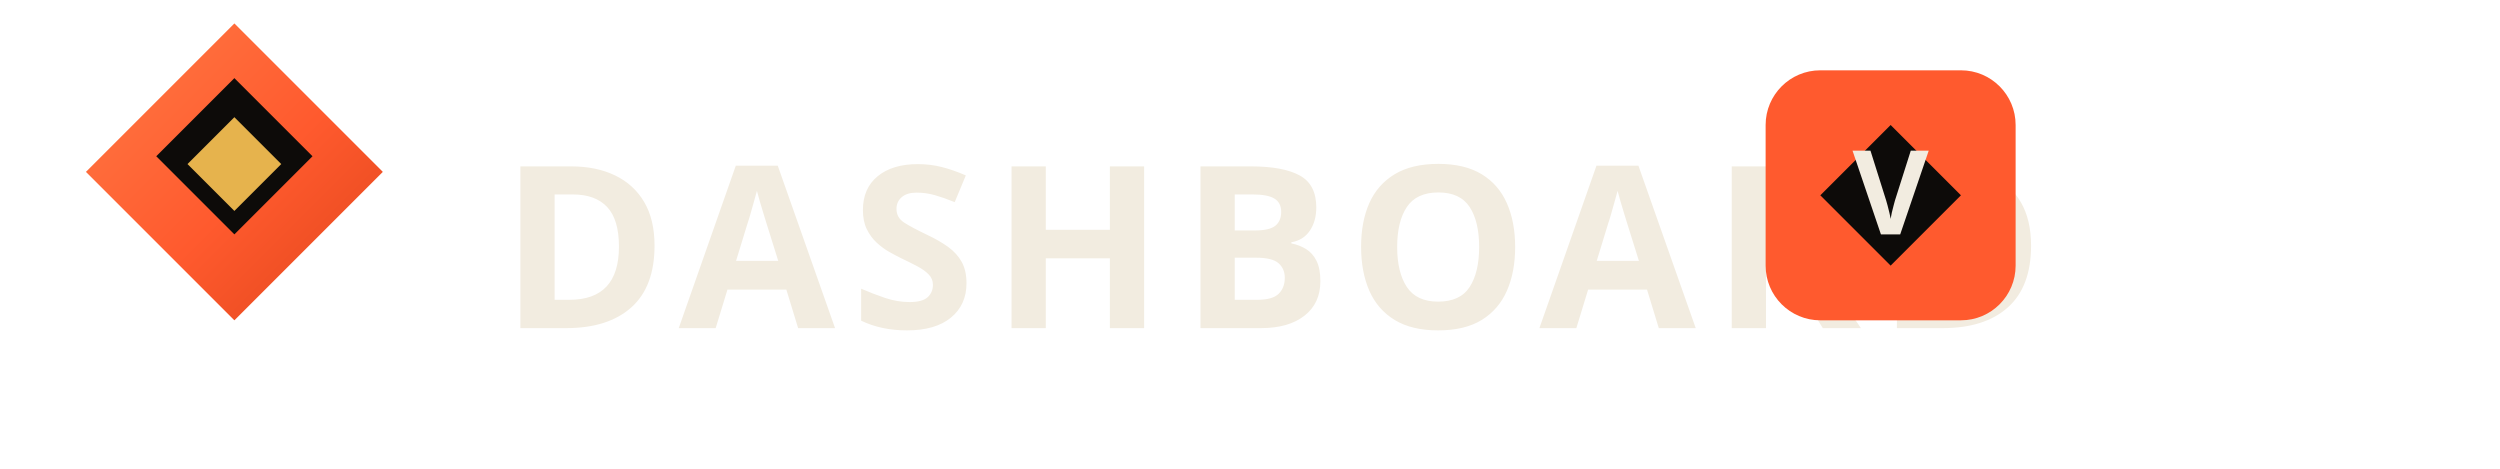
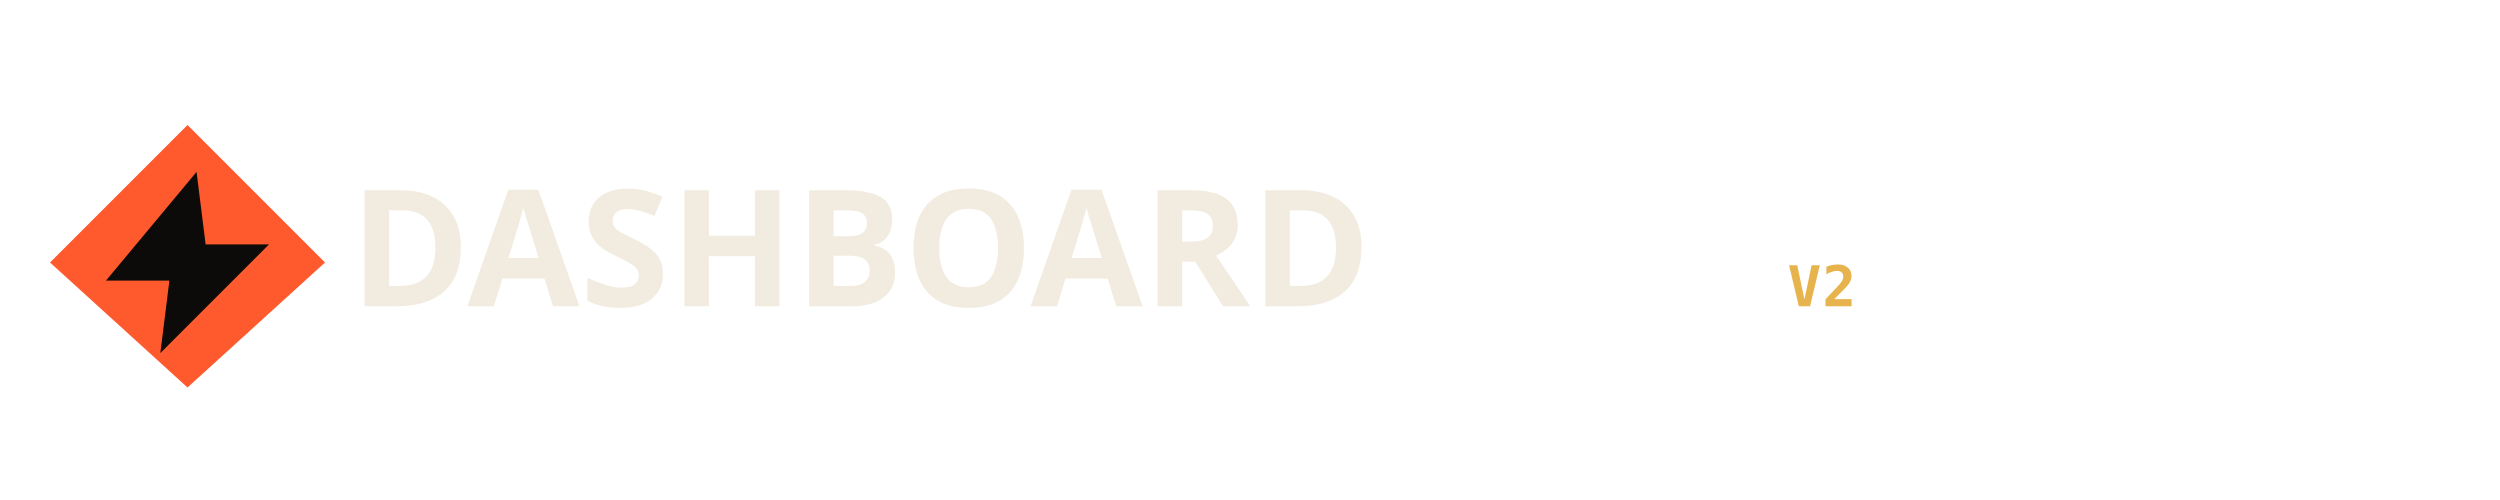
- <svg xmlns="http://www.w3.org/2000/svg" width="640" height="120" viewBox="0 0 640 120" role="img" aria-label="DASHBOARD V2">
-   <defs>
-     <linearGradient id="lg-ember" x1="0" y1="0" x2="1" y2="1">
-       <stop offset="0%" stop-color="#ff7a45" />
-       <stop offset="55%" stop-color="#ff5a2e" />
-       <stop offset="100%" stop-color="#e0451a" />
-     </linearGradient>
-   </defs>
-   <g>
-     <path d="M60 6 L98 44 L60 82 L22 44 Z" fill="url(#lg-ember)" />
-     <path d="M60 20 L80 40 L60 60 L40 40 Z" fill="#0d0b09" />
-     <path d="M60 30 L72 42 L60 54 L48 42 Z" fill="#e6b34d" />
+ <svg xmlns="http://www.w3.org/2000/svg" viewBox="0 0 400 80" width="400" height="80" role="img" aria-label="DASHBOARD V2">
+   <g transform="translate(8 18)">
+     <path d="M22 2 L44 24 L22 44 L0 24 Z" fill="#ff5a2e" />
+     <path d="M13 2 L3 14 H10 L9 22 L21 10 H14 Z" fill="#0d0b09" transform="translate(22 24) scale(1.45) translate(-12 -12)" />
  </g>
-   <text x="128" y="84" font-family="'Unbounded', 'Arial Black', sans-serif" font-weight="800" font-size="58" letter-spacing="4" fill="#f2ece0">DASHBOARD</text>
-   <g transform="translate(452 18)">
-     <rect x="0" y="0" width="64" height="64" rx="14" fill="#ff5a2e" />
-     <path d="M32 14 L50 32 L32 50 L14 32 Z" fill="#0d0b09" />
-     <text x="32" y="42" text-anchor="middle" font-family="'Unbounded', sans-serif" font-weight="800" font-size="30" fill="#f2ece0">V</text>
-   </g>
+   <text x="56" y="49" font-family="Unbounded, 'Space Grotesk', sans-serif" font-weight="700" font-size="26" letter-spacing="0.06" fill="#f2ece0">DASHBOARD</text>
+   <text x="286" y="49" font-family="'Space Mono', monospace" font-weight="700" font-size="9" letter-spacing="0.16" fill="#e6b34d">V2</text>
</svg>
